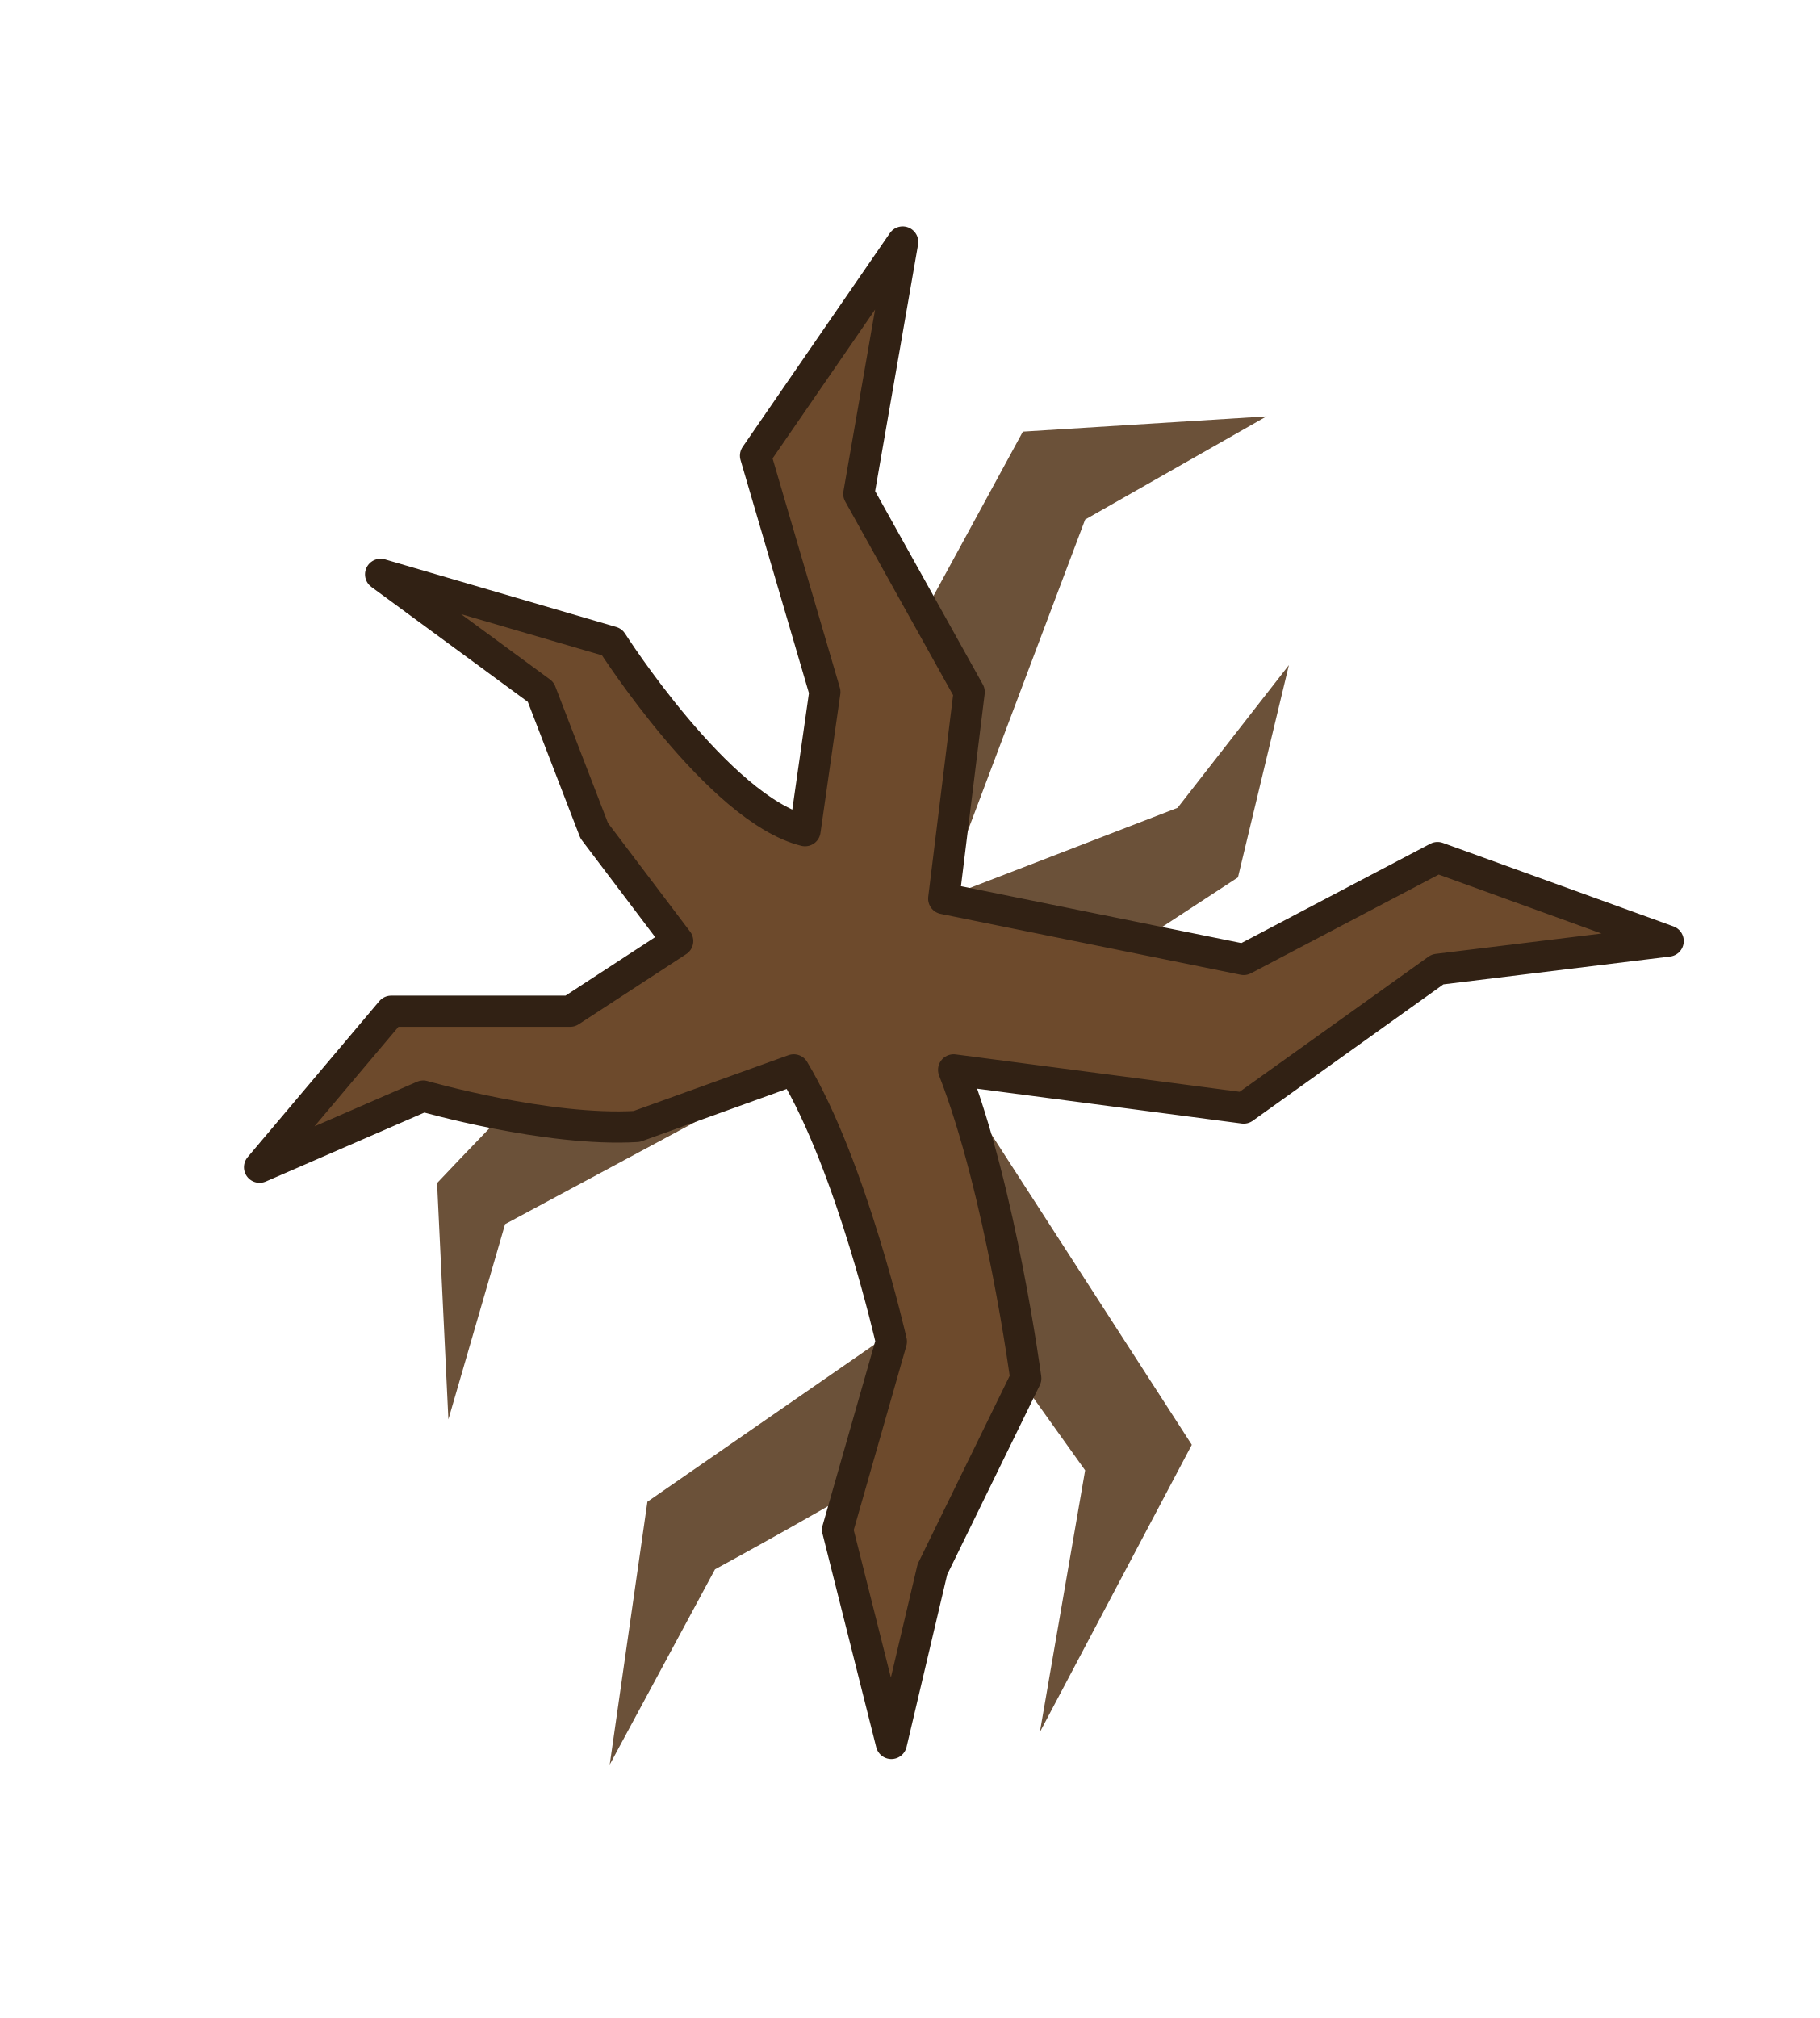
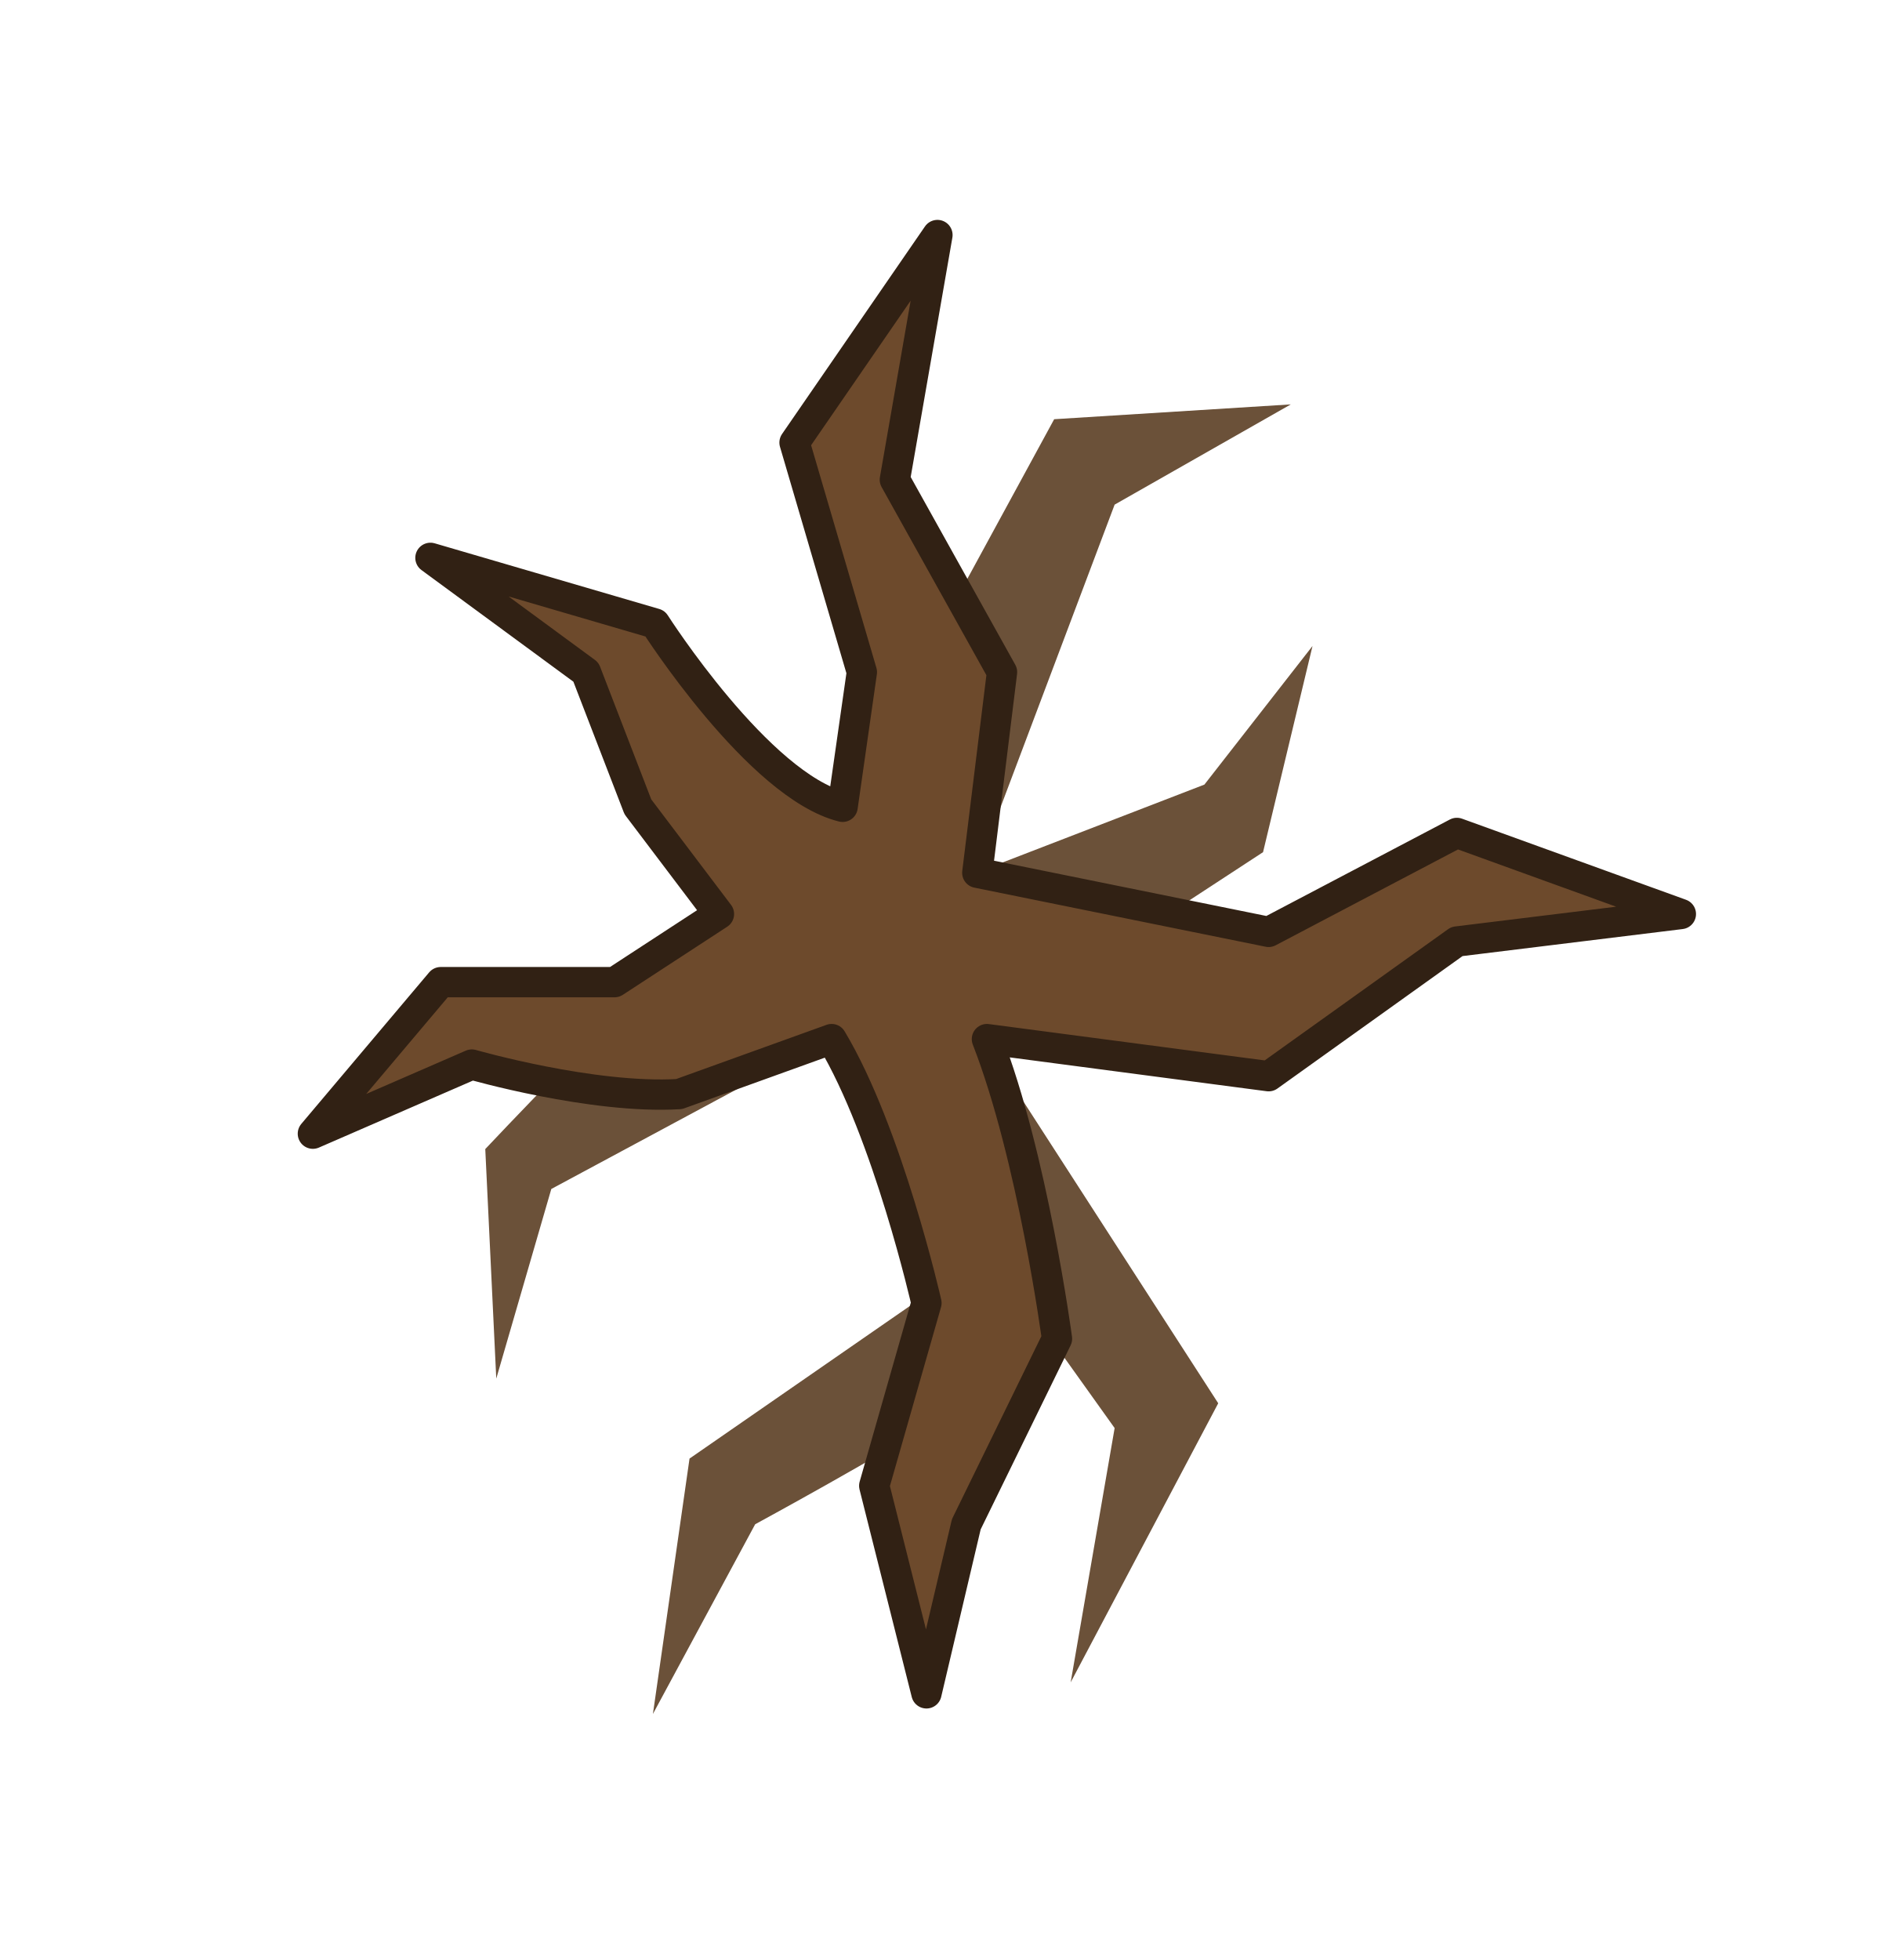
- <svg xmlns="http://www.w3.org/2000/svg" width="525" height="582.155" viewBox="0 0 525 582.155" fill="none">
+ <svg xmlns="http://www.w3.org/2000/svg" width="1525" height="1582.155" viewBox="0 0 525 582.155" fill="none">
  <path d="M 295.119,124.514 232.249,240.047 c 0,0 -22.692,19.072 -36.742,31.843 -28.364,25.78 -69.401,69.402 -69.401,69.402 l 3.266,68.176 16.352,-56.319 82.852,-44.517 31.434,73.892 -73.223,50.699 -10.876,75.855 30.381,-56.35 c 0,0 38.735,-21.027 56.576,-32.646 18.971,-12.356 29.802,-24.495 29.802,-24.495 l 20.411,28.576 -13.062,75.524 43.838,-82.891 -70.375,-108.981 83.69,-54.705 14.697,-61.237 -32.118,41.163 -67.901,26.197 41.232,-109.351 52.334,-29.771 z" fill="#5b3e24" id="path2" style="stroke-width:2.053;opacity:0.9" transform="matrix(1, 0, 0, 1, 0, -2.842170943040401e-14)" />
  <path d="m 232.271,239.638 5.716,-40.008 -20.004,-68.176 42.458,-61.645 -12.656,72.667 31.843,57.154 -7.348,59.602 86.548,17.555 55.929,-29.393 66.544,24.086 -66.544,8.166 -55.929,40.008 -83.69,-11.024 c 13.598,34.902 20.819,88.997 20.819,88.997 l -26.944,55.114 -11.839,50.213 -15.514,-61.645 15.514,-54.297 c 0,0 -11.42,-50.426 -28.17,-78.382 l -45.314,16.331 c -25.755,1.546 -61.579,-8.769 -61.579,-8.769 l -47.223,20.532 37.984,-45.008 h 51.631 l 31.026,-20.236 -24.086,-31.841 -15.432,-40.008 -46.197,-33.94 66.729,19.505 c 0,0 30.798,48.251 55.727,54.443 z" fill="#6d4a2c" stroke="#1b1917" stroke-width="12.319" stroke-miterlimit="16" stroke-linejoin="round" id="path4" style="stroke:#312114;stroke-opacity:1;stroke-width:9;stroke-miterlimit:16;stroke-dasharray:none" transform="matrix(1, 0, 0, 1, 0, -2.842170943040401e-14)" />
</svg>
